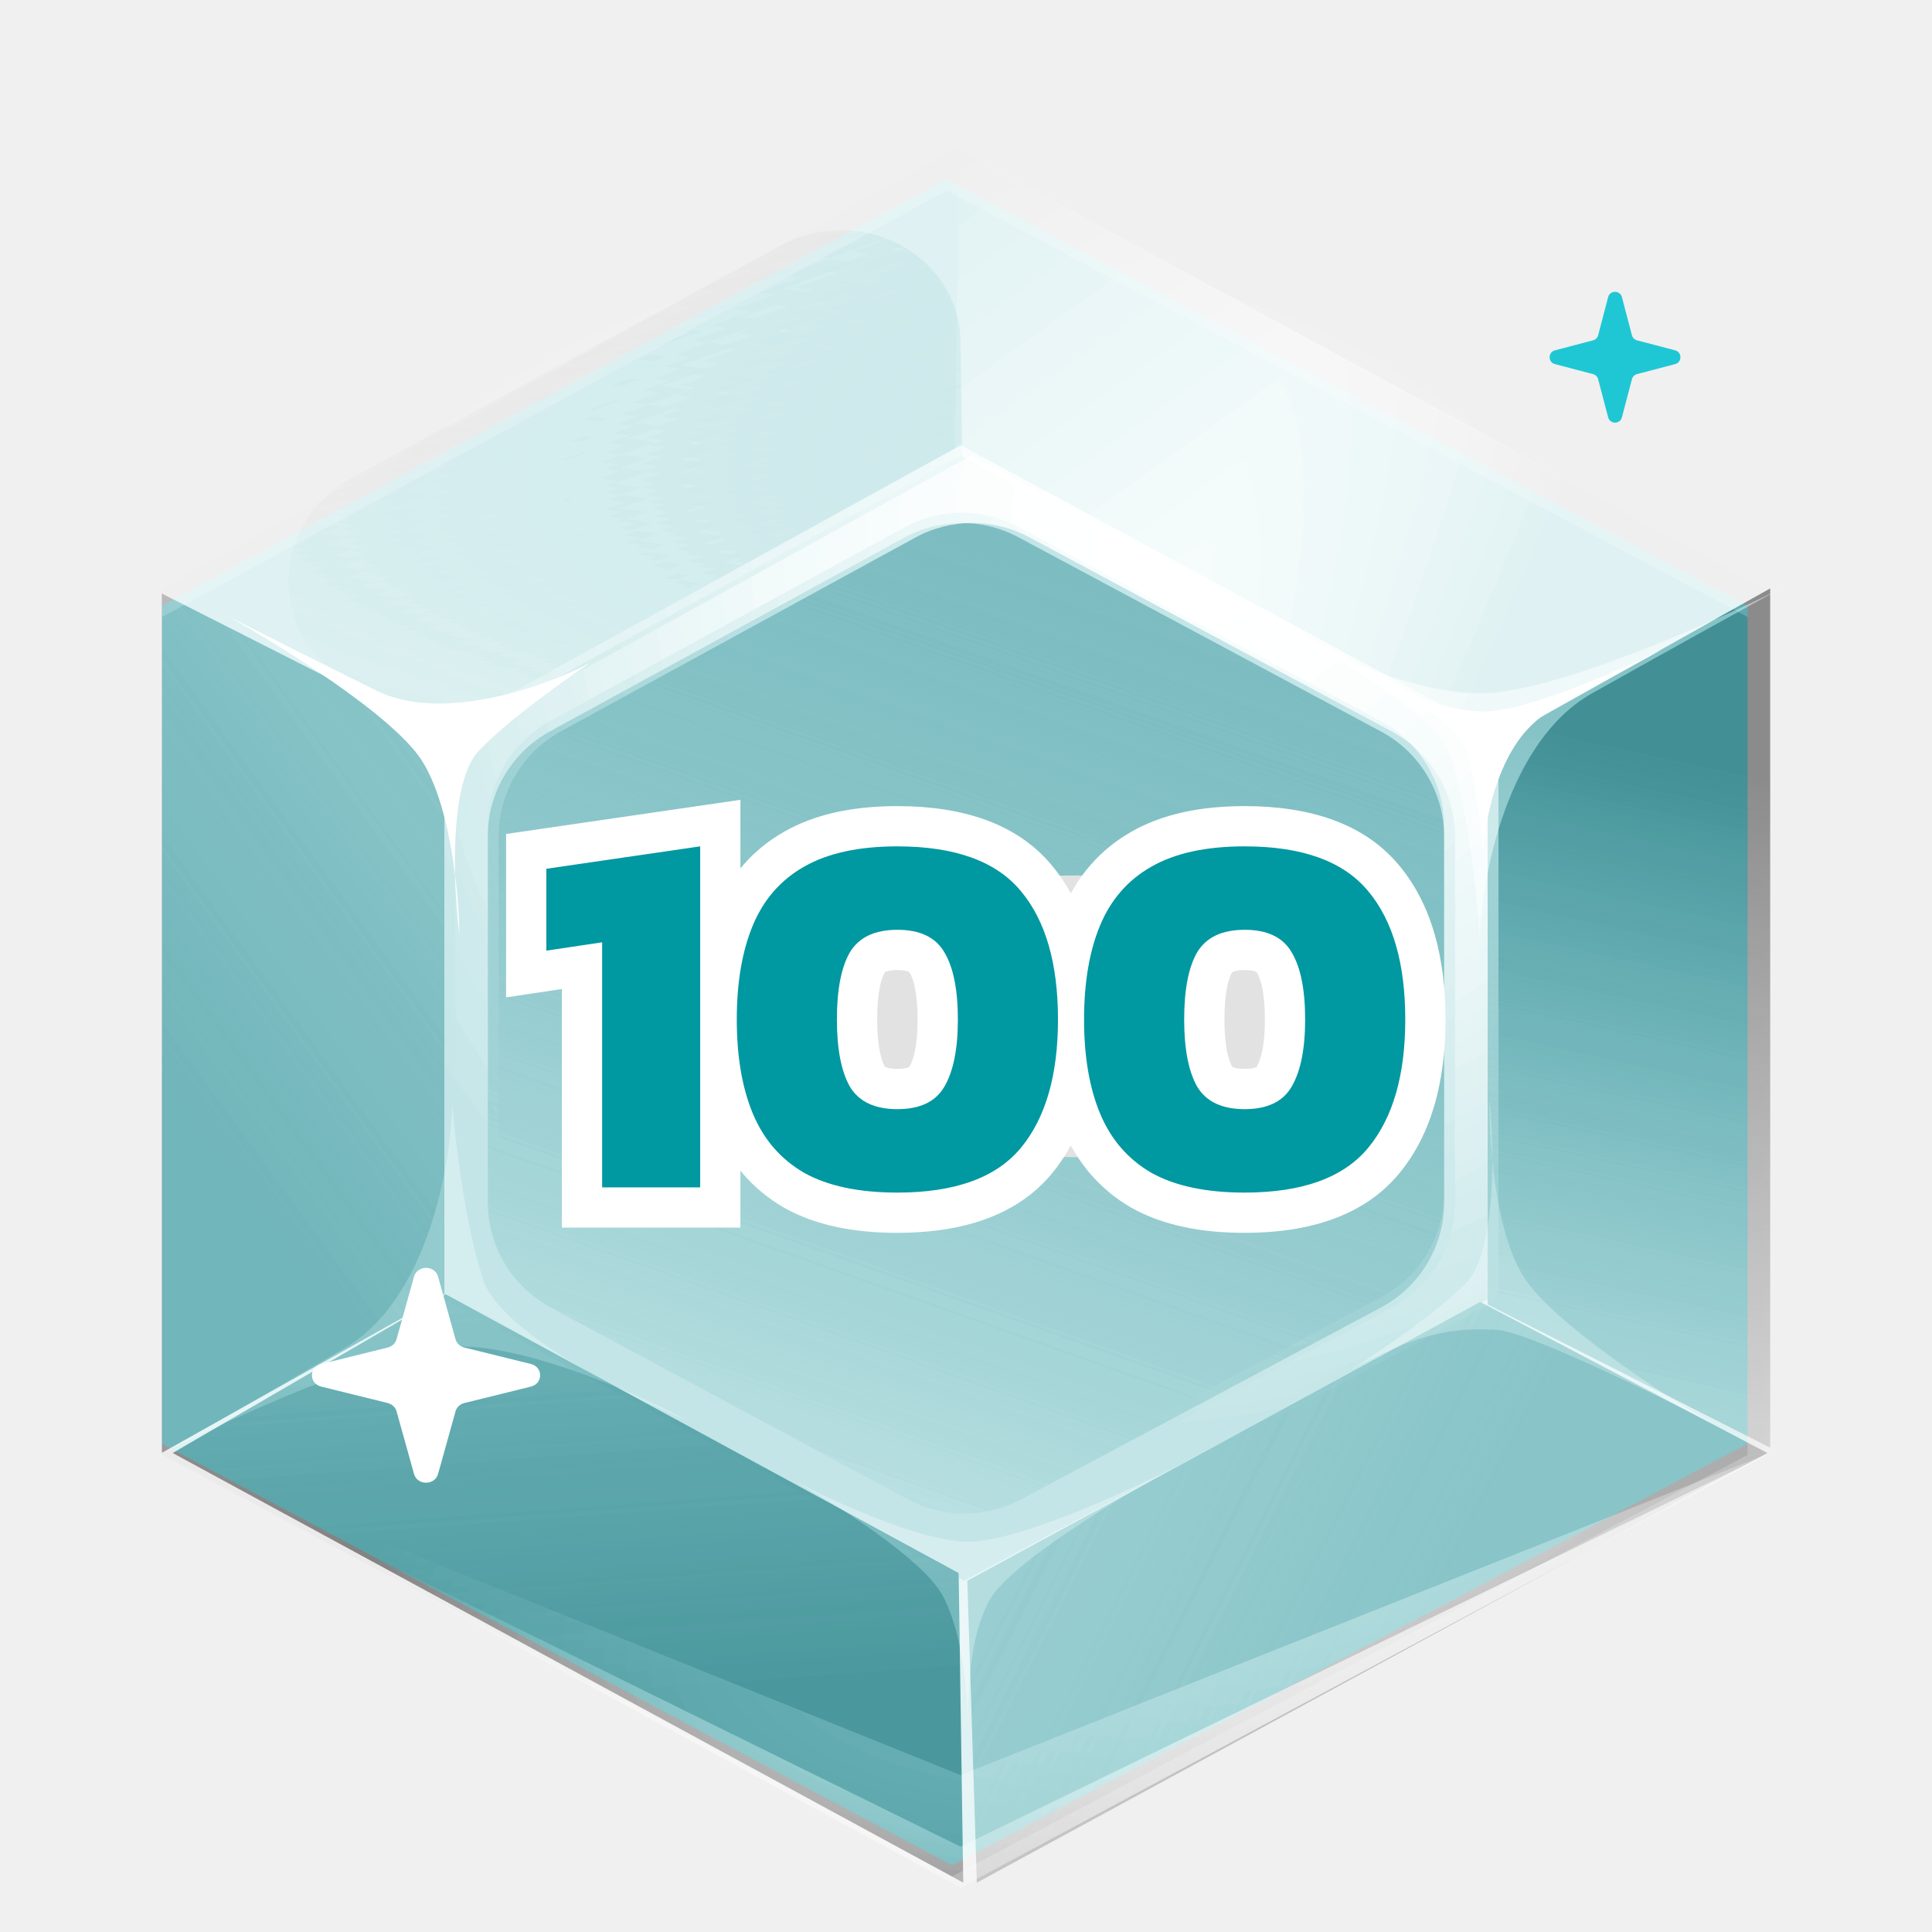
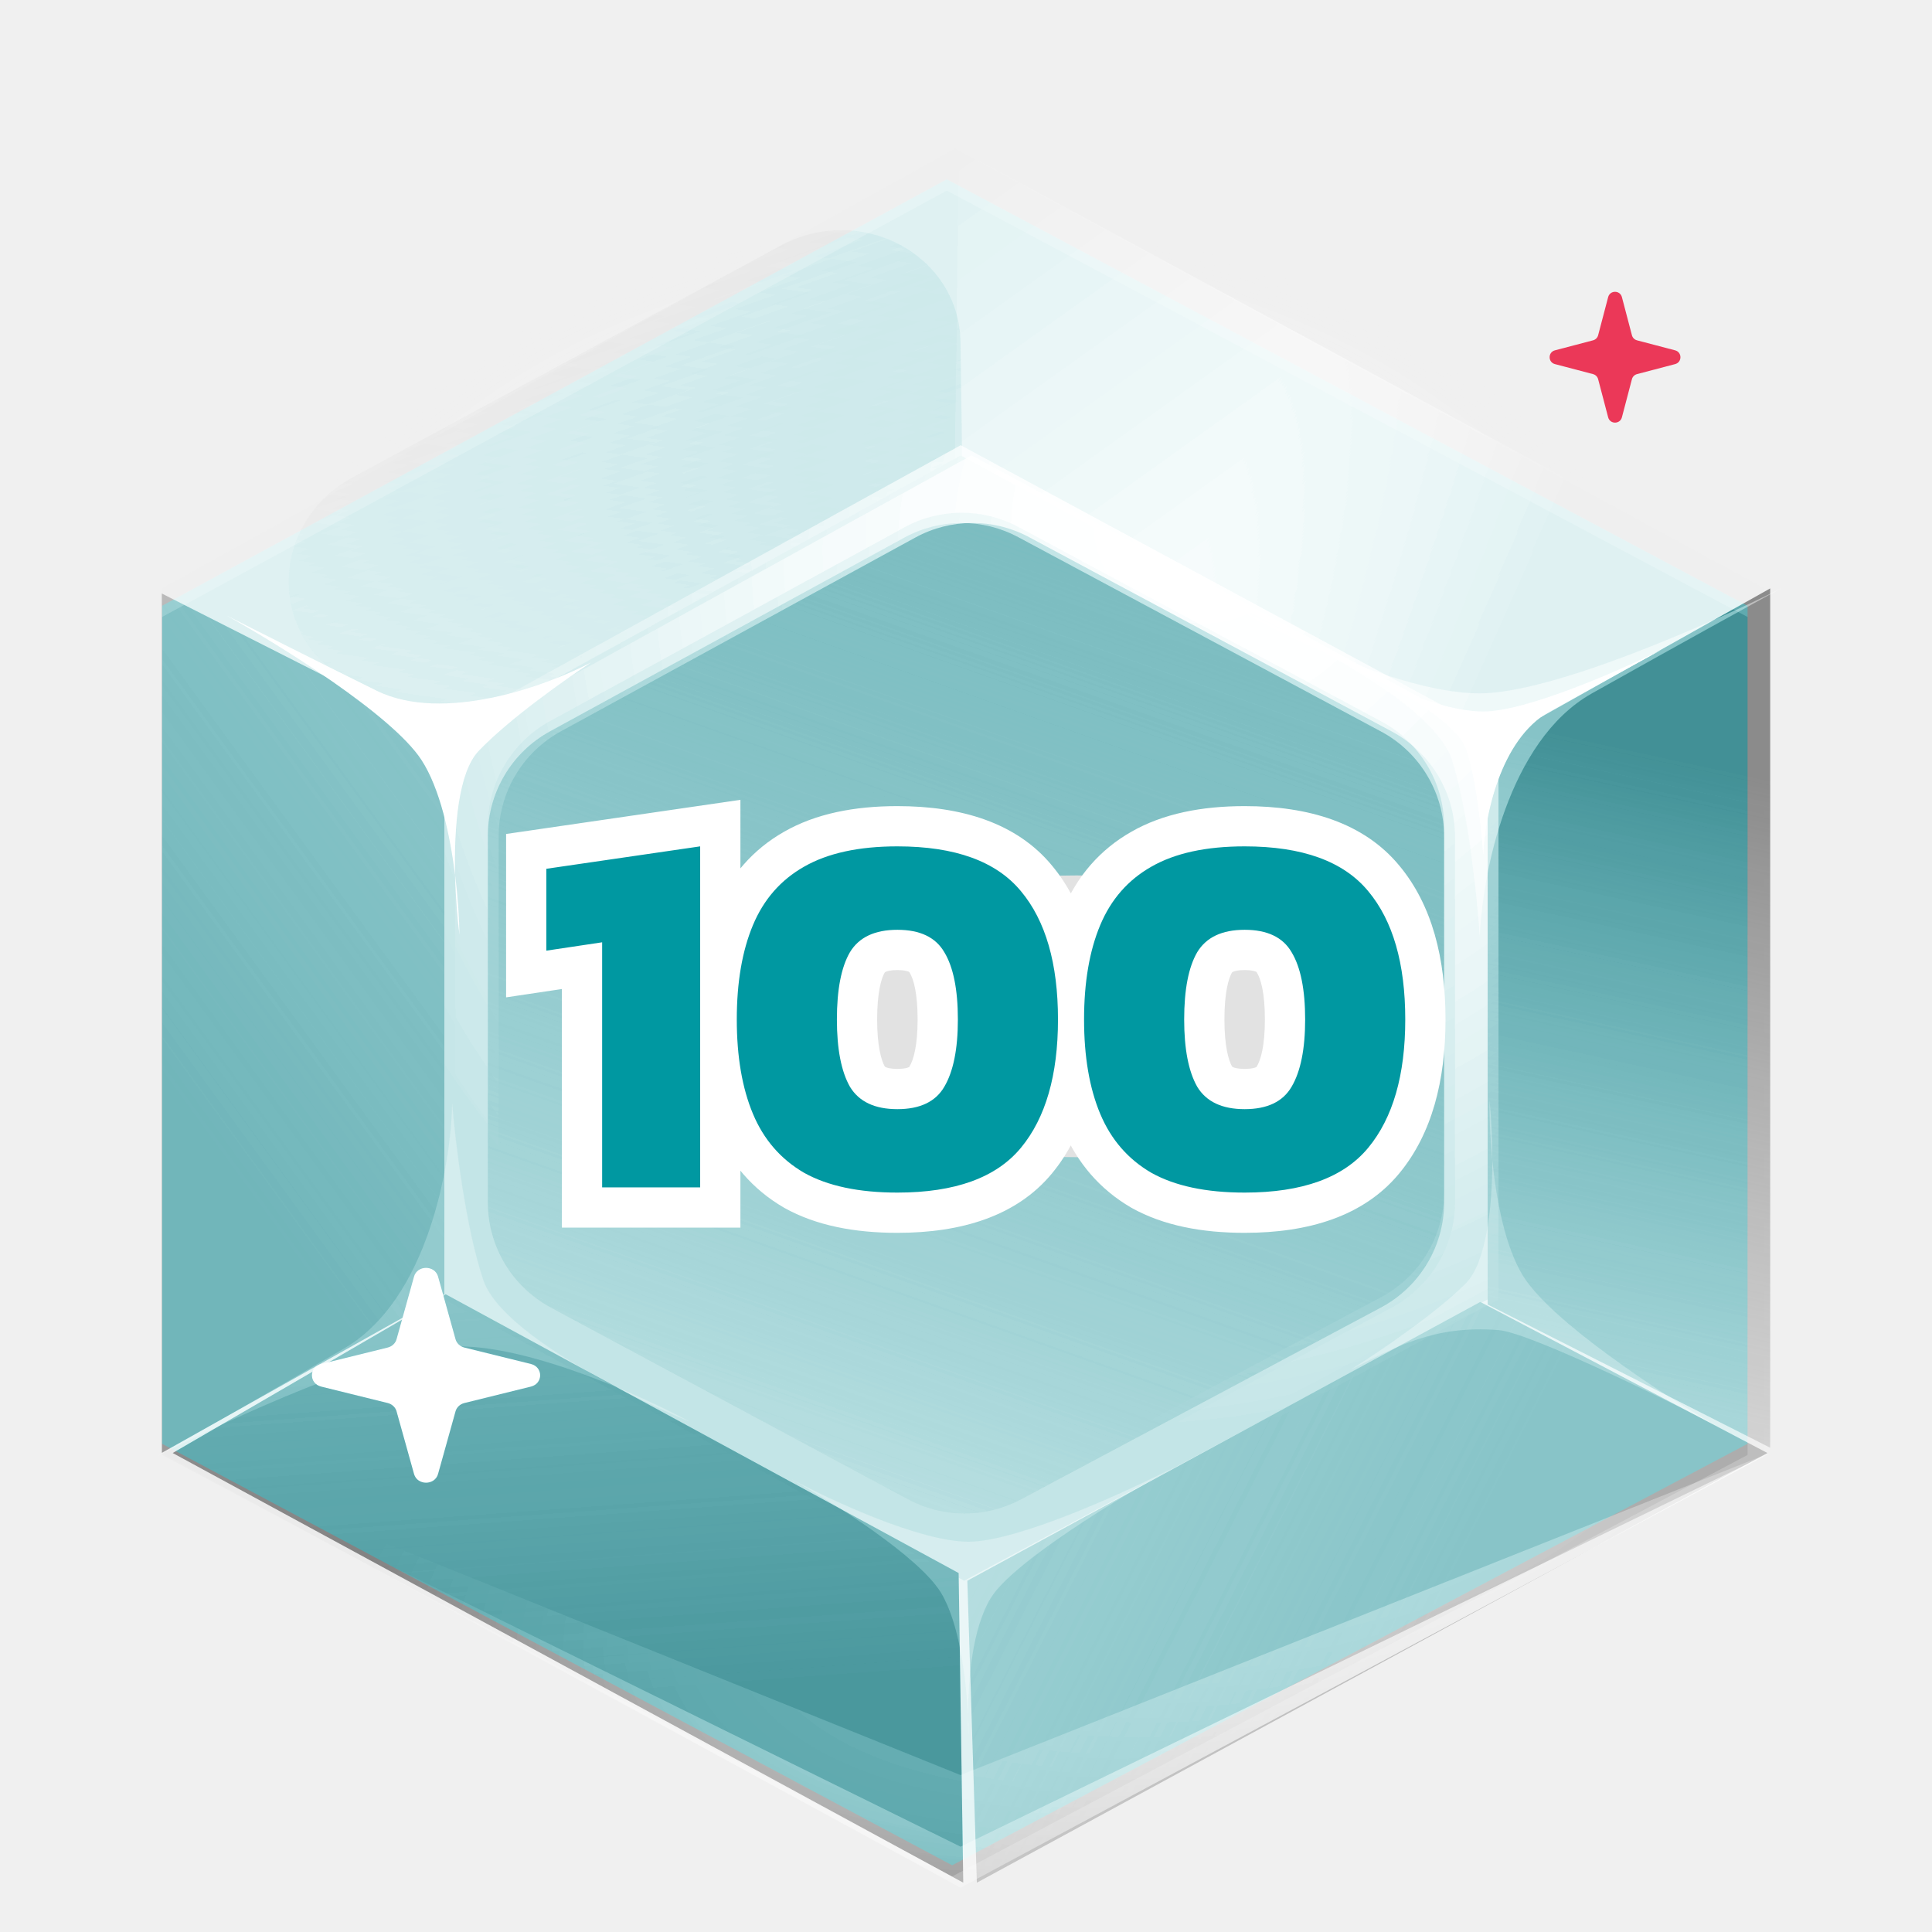
<svg xmlns="http://www.w3.org/2000/svg" width="192" height="192" viewBox="0 0 192 192" fill="none">
  <g clip-path="url(#clip0_2320_340716)">
    <mask id="mask0_2320_340716" style="mask-type:alpha" maskUnits="userSpaceOnUse" x="11" y="-14" width="165" height="107">
      <path d="M175.993 69.471C176.711 74.068 118.241 91.118 97.324 92.981C89.149 93.69 14.496 73.845 11.652 69.471C8.807 65.097 11.652 -10.276 97.324 -14C175.993 -5.622 175.229 64.814 175.993 69.471Z" fill="#636363" />
    </mask>
    <g mask="url(#mask0_2320_340716)">
      <ellipse opacity="0.5" cx="95.5" cy="82" rx="76.5" ry="61" fill="url(#paint0_radial_2320_340716)" />
    </g>
    <path d="M95.459 187.589L16.08 144.382V58.476L94.919 14.761L175.379 58.476V144.382L95.459 187.589Z" fill="#EFEFEF" />
    <path d="M95.856 146.924L53.879 124.049V78.57L95.57 55.426L138.119 78.57V124.049L95.856 146.924Z" fill="url(#paint1_linear_2320_340716)" />
    <mask id="mask1_2320_340716" style="mask-type:alpha" maskUnits="userSpaceOnUse" x="94" y="14" width="81" height="65">
      <path d="M174.137 57.567L136.338 78.408L94.758 55.025L95.298 14.868L174.137 57.567Z" fill="url(#paint2_linear_2320_340716)" />
    </mask>
    <g mask="url(#mask1_2320_340716)">
      <path fill-rule="evenodd" clip-rule="evenodd" d="M174.678 57.568L95.298 14.361L15.378 57.568V143.474L95.838 187.189L174.678 143.474V57.568ZM136.878 77.9L94.901 55.026L52.638 77.9V123.38L95.186 146.523L136.878 123.38V77.9Z" fill="url(#paint3_linear_2320_340716)" />
    </g>
    <mask id="mask2_2320_340716" style="mask-type:alpha" maskUnits="userSpaceOnUse" x="28" y="22" width="68" height="55">
      <path d="M34.56 67.602L48.104 75.07C51.846 77.133 56.513 77.084 60.323 74.941L89.451 58.561C93.326 56.381 95.703 52.382 95.646 48.134L95.456 34.038C95.339 25.318 85.575 20.08 77.546 24.428L35.063 47.437C26.795 51.915 26.514 63.166 34.56 67.602Z" fill="url(#paint4_linear_2320_340716)" />
    </mask>
    <g mask="url(#mask2_2320_340716)">
      <path fill-rule="evenodd" clip-rule="evenodd" d="M15.818 64.626C15.818 60.275 18.197 56.272 22.019 54.192L89.538 17.441C93.068 15.519 97.331 15.513 100.867 17.424L168.888 54.198C172.726 56.273 175.118 60.286 175.118 64.649V136.407C175.118 140.761 172.736 144.767 168.909 146.846L100.388 184.075C96.819 186.014 92.507 185.995 88.955 184.026L21.937 146.865C18.161 144.772 15.818 140.794 15.818 136.476V64.626ZM53.618 84.955C53.618 80.606 55.995 76.604 59.814 74.523L89.93 58.112C93.463 56.187 97.731 56.181 101.269 58.096L131.633 74.53C135.468 76.606 137.858 80.617 137.858 84.978V116.317C137.858 120.67 135.478 124.674 131.654 126.753L101.044 143.403C97.473 145.346 93.156 145.327 89.602 143.354L59.732 126.773C55.959 124.678 53.618 120.702 53.618 116.386V84.955Z" fill="url(#paint5_linear_2320_340716)" />
    </g>
    <path d="M95.823 157.09L44.159 129.132V73.546L95.472 45.26L147.839 73.546V129.132L95.823 157.09Z" fill="#E1E1E1" />
    <path d="M90.24 149.002L54.743 129.951C50.887 127.882 48.48 123.86 48.48 119.484V83.102C48.48 78.759 50.851 74.762 54.662 72.678L89.876 53.427C93.395 51.503 97.648 51.485 101.184 53.379L137.25 72.699C141.111 74.767 143.52 78.791 143.52 83.171V119.461C143.52 123.849 141.101 127.88 137.228 129.944L101.446 149.018C97.943 150.885 93.739 150.879 90.24 149.002Z" fill="url(#paint6_linear_2320_340716)" />
    <path d="M16.08 144.382V58.984L44.16 73.217V128.624L16.08 144.382Z" fill="url(#paint7_linear_2320_340716)" />
    <path d="M175.92 58.476L175.92 143.874L147.841 129.641L147.841 74.234L175.92 58.476Z" fill="url(#paint8_linear_2320_340716)" />
    <path d="M175.645 144.399L97.079 187.098L96.133 157.09L147.107 129.387L175.645 144.399Z" fill="url(#paint9_linear_2320_340716)" />
    <path d="M95.727 187.098L17.161 144.399L44.295 128.624L95.269 156.327L95.727 187.098Z" fill="url(#paint10_linear_2320_340716)" />
    <path d="M43.534 146.482C43.212 147.638 41.468 147.638 41.146 146.482L39.411 140.261C39.298 139.855 38.962 139.538 38.531 139.432L31.921 137.799C30.693 137.495 30.693 135.854 31.921 135.551L38.531 133.918C38.962 133.811 39.298 133.494 39.411 133.089L41.146 126.867C41.468 125.711 43.212 125.711 43.534 126.867L45.269 133.089C45.382 133.494 45.718 133.811 46.149 133.918L52.759 135.551C53.987 135.854 53.987 137.495 52.759 137.799L46.149 139.432C45.718 139.538 45.382 139.855 45.269 140.261L43.534 146.482Z" fill="white" />
    <g style="mix-blend-mode:overlay">
      <path fill-rule="evenodd" clip-rule="evenodd" d="M45.239 129.132L96.903 157.09L148.918 129.132V73.546L96.551 45.26L45.239 73.546V129.132ZM55.82 129.952L91.318 149.002C94.816 150.88 99.021 150.886 102.524 149.018L138.306 129.945C142.179 127.881 144.598 123.85 144.598 119.461V83.171C144.598 78.792 142.188 74.767 138.328 72.699L102.262 53.379C98.726 51.485 94.473 51.503 90.953 53.427L55.739 72.679C51.928 74.762 49.558 78.76 49.558 83.103V119.484C49.558 123.86 51.964 127.882 55.82 129.952Z" fill="url(#paint11_radial_2320_340716)" />
    </g>
    <g style="mix-blend-mode:overlay">
      <path fill-rule="evenodd" clip-rule="evenodd" d="M44.161 128.116L95.825 156.073L147.841 128.116V72.53L95.474 44.243L44.161 72.53V128.116ZM54.743 128.935L90.24 147.985C93.739 149.863 97.943 149.868 101.446 148.001L137.228 128.928C141.101 126.864 143.52 122.833 143.52 118.444V82.154C143.52 77.775 141.111 73.75 137.25 71.682L101.184 52.362C97.648 50.468 93.395 50.486 89.876 52.41L54.662 71.662C50.851 73.745 48.48 77.742 48.48 82.086V118.467C48.48 122.843 50.887 126.865 54.743 128.935Z" fill="url(#paint12_radial_2320_340716)" />
    </g>
    <g style="mix-blend-mode:soft-light">
      <path d="M95.459 187.589L16.08 144.382L95.459 176.406L175.919 144.382L95.459 187.589Z" fill="url(#paint13_radial_2320_340716)" />
    </g>
    <g style="mix-blend-mode:overlay">
      <path d="M95.459 187.589L16.08 144.382L95.459 183.522L175.919 144.382L95.459 187.589Z" fill="url(#paint14_radial_2320_340716)" />
    </g>
    <g style="mix-blend-mode:soft-light">
      <path d="M158.199 68.911C149.844 73.607 147.291 86.955 147.058 93.042C146.826 89.346 145.944 80.65 144.273 75.433C143.139 71.893 137.027 67.753 131.329 64.641C128.38 63.363 125.791 62.047 124.08 61.085C126.02 61.924 128.628 63.167 131.329 64.641C136.379 66.831 142.486 68.911 147.058 68.911C154.3 68.911 170.037 61.954 177 58.476C174.215 59.998 166.555 64.215 158.199 68.911Z" fill="white" />
    </g>
    <g style="mix-blend-mode:soft-light" opacity="0.5">
      <path d="M34.236 133.984C42.505 129.155 44.816 115.768 44.937 109.678C45.236 113.369 46.276 122.05 48.042 127.239C49.24 130.761 55.427 134.802 61.181 137.821C64.152 139.052 66.764 140.326 68.493 141.26C66.537 140.453 63.908 139.252 61.181 137.821C56.092 135.713 49.947 133.732 45.376 133.805C38.135 133.922 22.527 141.131 15.628 144.721C18.385 143.154 25.967 138.814 34.236 133.984Z" fill="white" />
    </g>
    <g style="mix-blend-mode:overlay">
      <path d="M37.408 68.633C44.048 71.918 54.4 68.132 58.745 65.828C56.257 67.457 50.537 71.499 47.564 74.632C45.547 76.757 45.112 82.205 45.229 86.983C45.522 89.323 45.643 91.454 45.659 92.9C45.465 91.362 45.285 89.248 45.229 86.983C44.729 82.977 43.726 78.36 41.888 75.53C38.976 71.047 27.79 64.102 22.56 61.19C24.743 62.303 30.769 65.348 37.408 68.633Z" fill="white" />
    </g>
    <g style="mix-blend-mode:soft-light" opacity="0.6">
      <path d="M148.921 132.182C142.441 131.674 138.652 133.896 134.249 136.1C136.778 134.528 142.6 130.617 145.653 127.554C147.724 125.475 148.299 120.038 148.304 115.259C148.072 112.913 148.006 110.78 148.027 109.334C148.181 110.876 148.307 112.994 148.304 115.259C148.702 119.276 149.585 123.914 151.35 126.785C154.146 131.333 165.151 138.53 170.304 141.56C168.15 140.399 152.292 132.447 148.921 132.182Z" fill="white" />
    </g>
    <g style="mix-blend-mode:overlay">
      <path d="M153.993 70.714C149.048 73.476 147.537 81.328 147.399 84.908C147.262 82.734 146.74 77.619 145.751 74.55C145.08 72.468 141.462 70.032 138.09 68.202C136.344 67.45 134.813 66.676 133.8 66.11C134.948 66.604 136.491 67.335 138.09 68.202C141.079 69.49 144.693 70.714 147.399 70.714C151.685 70.714 160.999 66.622 165.12 64.576C163.471 65.471 158.938 67.952 153.993 70.714Z" fill="white" />
    </g>
    <g style="mix-blend-mode:soft-light" opacity="0.6">
      <path d="M78.719 147.032C82.554 149.094 91.429 153.218 96.25 153.218C101.07 153.218 111.771 148.344 116.519 145.907C111.406 148.719 100.632 155.242 98.441 158.842C96.644 161.794 96.198 166.966 96.196 170.385C96.234 171.13 96.25 171.794 96.25 172.339C96.217 171.8 96.196 171.135 96.196 170.385C96.014 166.772 95.327 161.263 93.51 158.279C91.319 154.68 82.737 149.281 78.719 147.032Z" fill="white" />
    </g>
    <g style="mix-blend-mode:color-burn" opacity="0.5">
      <path d="M94.623 186.479L16.109 144.592V61.311L94.089 18.932L173.671 61.311V144.592L94.623 186.479Z" fill="#A7A7A7" />
    </g>
    <g style="mix-blend-mode:soft-light" opacity="0.8">
      <path d="M94.623 185.37L16.109 143.483V60.202L94.089 17.822L173.671 60.202V143.483L94.623 185.37Z" fill="#14E2F2" />
    </g>
-     <path d="M161.184 41.472C161 42.176 160 42.176 159.816 41.472L158.821 37.684C158.756 37.437 158.564 37.244 158.316 37.179L154.528 36.184C153.824 36 153.824 35 154.528 34.816L158.316 33.821C158.564 33.756 158.756 33.563 158.821 33.316L159.816 29.528C160 28.824 161 28.824 161.184 29.528L162.179 33.316C162.244 33.563 162.436 33.756 162.684 33.821L166.472 34.816C167.176 35 167.176 36 166.472 36.184L162.684 37.179C162.436 37.244 162.244 37.437 162.179 37.684L161.184 41.472Z" fill="#1FC7D4" />
+     <path d="M161.184 41.472C161 42.176 160 42.176 159.816 41.472L158.821 37.684C158.756 37.437 158.564 37.244 158.316 37.179L154.528 36.184C153.824 36 153.824 35 154.528 34.816L158.316 33.821C158.564 33.756 158.756 33.563 158.821 33.316L159.816 29.528C160 28.824 161 28.824 161.184 29.528L162.179 33.316C162.244 33.563 162.436 33.756 162.684 33.821L166.472 34.816C167.176 35 167.176 36 166.472 36.184L162.684 37.179C162.436 37.244 162.244 37.437 162.179 37.684L161.184 41.472Z" fill="#eb3858" />
  </g>
  <ellipse cx="107" cy="101" rx="32" ry="14" fill="#E2E2E2" />
  <path d="M59.84 118H55.84V122H59.84V118ZM59.84 93.645H63.84V89.003L59.248 89.689L59.84 93.645ZM54.295 94.475H50.295V99.117L54.887 98.431L54.295 94.475ZM54.295 86.339L53.718 82.381L50.295 82.88V86.339H54.295ZM69.582 84.111H73.582V79.486L69.005 80.153L69.582 84.111ZM69.582 118V122H73.582V118H69.582ZM63.84 118V93.645H55.84V118H63.84ZM59.248 89.689L53.704 90.519L54.887 98.431L60.432 97.602L59.248 89.689ZM58.295 94.475V86.339H50.295V94.475H58.295ZM54.872 90.297L70.159 88.069L69.005 80.153L53.718 82.381L54.872 90.297ZM65.582 84.111V118H73.582V84.111H65.582ZM69.582 114H59.84V122H69.582V114ZM79.906 116.549L77.894 120.006L77.924 120.024L77.954 120.041L79.906 116.549ZM74.828 110.694L71.138 112.239L74.828 110.694ZM74.828 91.936L71.138 90.39L74.828 91.936ZM79.906 86.132L81.879 89.611L81.888 89.606L81.896 89.602L79.906 86.132ZM101.462 88.567L98.377 91.114L98.385 91.123L98.392 91.132L101.462 88.567ZM101.462 114.062L104.547 116.608L101.462 114.062ZM93.845 107.999L90.401 105.964L90.394 105.976L90.387 105.989L93.845 107.999ZM93.845 94.63L90.387 96.641L90.404 96.67L90.422 96.7L93.845 94.63ZM84.466 94.63L81.043 92.56L81.025 92.59L81.008 92.62L84.466 94.63ZM84.466 107.999L80.988 109.975L81.015 110.022L81.043 110.069L84.466 107.999ZM89.181 114.518C85.757 114.518 83.41 113.925 81.857 113.057L77.954 120.041C81.1 121.799 84.937 122.518 89.181 122.518V114.518ZM81.918 113.092C80.383 112.199 79.264 110.932 78.517 109.148L71.138 112.239C72.533 115.568 74.799 118.205 77.894 120.006L81.918 113.092ZM78.517 109.148C77.707 107.215 77.221 104.648 77.221 101.315H69.221C69.221 105.374 69.806 109.06 71.138 112.239L78.517 109.148ZM77.221 101.315C77.221 97.981 77.707 95.414 78.517 93.481L71.138 90.39C69.806 93.57 69.221 97.255 69.221 101.315H77.221ZM78.517 93.481C79.261 91.705 80.369 90.468 81.879 89.611L77.932 82.653C74.814 84.421 72.536 87.053 71.138 90.39L78.517 93.481ZM81.896 89.602C83.439 88.717 85.77 88.111 89.181 88.111V80.111C84.923 80.111 81.071 80.852 77.916 82.662L81.896 89.602ZM89.181 88.111C94.318 88.111 96.996 89.441 98.377 91.114L104.547 86.021C101.022 81.752 95.513 80.111 89.181 80.111V88.111ZM98.392 91.132C100.023 93.084 101.141 96.275 101.141 101.315H109.141C109.141 95.23 107.807 89.923 104.532 86.003L98.392 91.132ZM101.141 101.315C101.141 106.308 100.028 109.516 98.377 111.515L104.547 116.608C107.802 112.666 109.141 107.376 109.141 101.315H101.141ZM98.377 111.515C96.996 113.188 94.318 114.518 89.181 114.518V122.518C95.513 122.518 101.022 120.877 104.547 116.608L98.377 111.515ZM89.181 114.227C92.351 114.227 95.503 113.106 97.303 110.01L90.387 105.989C90.363 106.03 90.352 106.037 90.357 106.032C90.362 106.028 90.353 106.039 90.307 106.061C90.206 106.109 89.881 106.227 89.181 106.227V114.227ZM97.289 110.034C98.718 107.615 99.192 104.545 99.192 101.315H91.192C91.192 103.957 90.768 105.344 90.401 105.964L97.289 110.034ZM99.192 101.315C99.192 98.071 98.725 94.971 97.268 92.56L90.422 96.7C90.761 97.26 91.192 98.616 91.192 101.315H99.192ZM97.303 92.62C95.503 89.523 92.351 88.402 89.181 88.402V96.402C89.881 96.402 90.206 96.52 90.307 96.568C90.353 96.59 90.362 96.602 90.357 96.597C90.352 96.592 90.363 96.6 90.387 96.641L97.303 92.62ZM89.181 88.402C86.005 88.402 82.879 89.524 81.043 92.56L87.889 96.7C87.93 96.631 87.951 96.611 88.027 96.575C88.147 96.519 88.484 96.402 89.181 96.402V88.402ZM81.008 92.62C79.616 95.013 79.17 98.087 79.17 101.315H87.17C87.17 98.6 87.588 97.218 87.924 96.641L81.008 92.62ZM79.17 101.315C79.17 104.528 79.623 107.573 80.988 109.975L87.944 106.023C87.581 105.386 87.17 103.974 87.17 101.315H79.17ZM81.043 110.069C82.879 113.105 86.005 114.227 89.181 114.227V106.227C88.484 106.227 88.147 106.11 88.027 106.054C87.951 106.018 87.93 105.998 87.889 105.929L81.043 110.069ZM114.417 116.549L112.405 120.006L112.436 120.024L112.466 120.041L114.417 116.549ZM109.339 110.694L105.65 112.239L109.339 110.694ZM109.339 91.936L105.65 90.39L109.339 91.936ZM114.417 86.132L116.391 89.611L116.399 89.606L116.408 89.602L114.417 86.132ZM135.974 88.567L132.889 91.114L132.897 91.123L132.904 91.132L135.974 88.567ZM135.974 114.062L139.058 116.608L135.974 114.062ZM128.357 107.999L124.913 105.964L124.906 105.976L124.899 105.989L128.357 107.999ZM128.357 94.63L124.899 96.641L124.916 96.67L124.934 96.7L128.357 94.63ZM118.978 94.63L115.555 92.56L115.537 92.59L115.519 92.62L118.978 94.63ZM118.978 107.999L115.5 109.975L115.526 110.022L115.555 110.069L118.978 107.999ZM123.693 114.518C120.268 114.518 117.921 113.925 116.369 113.057L112.466 120.041C115.612 121.799 119.449 122.518 123.693 122.518V114.518ZM116.43 113.092C114.895 112.199 113.776 110.932 113.029 109.148L105.65 112.239C107.044 115.568 109.311 118.205 112.405 120.006L116.43 113.092ZM113.029 109.148C112.219 107.215 111.733 104.648 111.733 101.315H103.733C103.733 105.374 104.318 109.06 105.65 112.239L113.029 109.148ZM111.733 101.315C111.733 97.981 112.219 95.414 113.029 93.481L105.65 90.39C104.318 93.57 103.733 97.255 103.733 101.315H111.733ZM113.029 93.481C113.773 91.705 114.88 90.468 116.391 89.611L112.444 82.653C109.326 84.421 107.048 87.053 105.65 90.39L113.029 93.481ZM116.408 89.602C117.95 88.717 120.282 88.111 123.693 88.111V80.111C119.435 80.111 115.583 80.852 112.427 82.662L116.408 89.602ZM123.693 88.111C128.83 88.111 131.508 89.441 132.889 91.114L139.058 86.021C135.534 81.752 130.025 80.111 123.693 80.111V88.111ZM132.904 91.132C134.535 93.084 135.653 96.275 135.653 101.315H143.653C143.653 95.23 142.318 89.923 139.044 86.003L132.904 91.132ZM135.653 101.315C135.653 106.308 134.54 109.516 132.889 111.515L139.058 116.608C142.313 112.666 143.653 107.376 143.653 101.315H135.653ZM132.889 111.515C131.508 113.188 128.83 114.518 123.693 114.518V122.518C130.025 122.518 135.534 120.877 139.058 116.608L132.889 111.515ZM123.693 114.227C126.863 114.227 130.015 113.106 131.815 110.01L124.899 105.989C124.875 106.03 124.864 106.037 124.869 106.032C124.874 106.028 124.864 106.039 124.819 106.061C124.717 106.109 124.393 106.227 123.693 106.227V114.227ZM131.8 110.034C133.23 107.615 133.704 104.545 133.704 101.315H125.704C125.704 103.957 125.28 105.344 124.913 105.964L131.8 110.034ZM133.704 101.315C133.704 98.071 133.237 94.971 131.78 92.56L124.934 96.7C125.273 97.26 125.704 98.616 125.704 101.315H133.704ZM131.815 92.62C130.015 89.523 126.863 88.402 123.693 88.402V96.402C124.393 96.402 124.717 96.52 124.819 96.568C124.864 96.59 124.874 96.602 124.869 96.597C124.864 96.592 124.875 96.6 124.899 96.641L131.815 92.62ZM123.693 88.402C120.516 88.402 117.391 89.524 115.555 92.56L122.4 96.7C122.442 96.631 122.463 96.611 122.539 96.575C122.658 96.519 122.995 96.402 123.693 96.402V88.402ZM115.519 92.62C114.128 95.013 113.682 98.087 113.682 101.315H121.682C121.682 98.6 122.1 97.218 122.436 96.641L115.519 92.62ZM113.682 101.315C113.682 104.528 114.135 107.573 115.5 109.975L122.455 106.023C122.093 105.386 121.682 103.974 121.682 101.315H113.682ZM115.555 110.069C117.391 113.105 120.516 114.227 123.693 114.227V106.227C122.995 106.227 122.658 106.11 122.539 106.054C122.463 106.018 122.442 105.998 122.4 105.929L115.555 110.069Z" fill="white" />
  <path d="M59.84 118V93.645L54.295 94.475V86.339L69.582 84.111V118H59.84ZM89.181 118.518C85.347 118.518 82.255 117.862 79.906 116.549C77.591 115.202 75.898 113.25 74.828 110.694C73.757 108.137 73.221 105.011 73.221 101.315C73.221 97.618 73.757 94.492 74.828 91.936C75.898 89.379 77.591 87.445 79.906 86.132C82.255 84.784 85.347 84.111 89.181 84.111C94.916 84.111 99.009 85.596 101.462 88.567C103.915 91.504 105.141 95.753 105.141 101.315C105.141 106.842 103.915 111.091 101.462 114.062C99.009 117.033 94.916 118.518 89.181 118.518ZM89.181 110.227C91.427 110.227 92.981 109.485 93.845 107.999C94.743 106.479 95.192 104.251 95.192 101.315C95.192 98.344 94.743 96.115 93.845 94.63C92.981 93.144 91.427 92.402 89.181 92.402C86.936 92.402 85.364 93.144 84.466 94.63C83.602 96.115 83.17 98.344 83.17 101.315C83.17 104.251 83.602 106.479 84.466 107.999C85.364 109.485 86.936 110.227 89.181 110.227ZM123.693 118.518C119.858 118.518 116.767 117.862 114.418 116.549C112.103 115.202 110.41 113.25 109.339 110.694C108.268 108.137 107.733 105.011 107.733 101.315C107.733 97.618 108.268 94.492 109.339 91.936C110.41 89.379 112.103 87.445 114.418 86.132C116.767 84.784 119.858 84.111 123.693 84.111C129.428 84.111 133.521 85.596 135.974 88.567C138.427 91.504 139.653 95.753 139.653 101.315C139.653 106.842 138.427 111.091 135.974 114.062C133.521 117.033 129.428 118.518 123.693 118.518ZM123.693 110.227C125.938 110.227 127.493 109.485 128.357 107.999C129.255 106.479 129.704 104.251 129.704 101.315C129.704 98.344 129.255 96.115 128.357 94.63C127.493 93.144 125.938 92.402 123.693 92.402C121.448 92.402 119.876 93.144 118.978 94.63C118.114 96.115 117.682 98.344 117.682 101.315C117.682 104.251 118.114 106.479 118.978 107.999C119.876 109.485 121.448 110.227 123.693 110.227Z" fill="#0098A1" />
  <defs>
    <radialGradient id="paint0_radial_2320_340716" cx="0" cy="0" r="1" gradientUnits="userSpaceOnUse" gradientTransform="translate(95.4875 81.9724) rotate(-90) scale(60.9724 76.4654)">
      <stop stop-color="#E0E0E0" />
      <stop offset="1" stop-color="white" stop-opacity="0" />
    </radialGradient>
    <linearGradient id="paint1_linear_2320_340716" x1="128.468" y1="55.744" x2="92.975" y2="154.155" gradientUnits="userSpaceOnUse">
      <stop stop-color="#B6B6B6" />
      <stop offset="1" stop-color="#8E8E8E" stop-opacity="0" />
    </linearGradient>
    <linearGradient id="paint2_linear_2320_340716" x1="153.083" y1="55.424" x2="97.948" y2="30.807" gradientUnits="userSpaceOnUse">
      <stop stop-color="white" stop-opacity="0" />
      <stop offset="0.513" stop-color="white" />
      <stop offset="1" stop-color="white" />
    </linearGradient>
    <linearGradient id="paint3_linear_2320_340716" x1="55.815" y1="42.699" x2="135.487" y2="154.056" gradientUnits="userSpaceOnUse">
      <stop stop-color="white" stop-opacity="0" />
      <stop offset="0.513" stop-color="white" />
      <stop offset="1" stop-color="white" />
    </linearGradient>
    <linearGradient id="paint4_linear_2320_340716" x1="61.716" y1="-2.757" x2="50.043" y2="80.778" gradientUnits="userSpaceOnUse">
      <stop stop-color="#FD9B13" />
      <stop offset="1" stop-color="#FD9B13" stop-opacity="0" />
    </linearGradient>
    <linearGradient id="paint5_linear_2320_340716" x1="156.868" y1="184.927" x2="92.142" y2="1.751" gradientUnits="userSpaceOnUse">
      <stop stop-color="#B6B6B6" />
      <stop offset="1" stop-color="#8E8E8E" stop-opacity="0" />
    </linearGradient>
    <linearGradient id="paint6_linear_2320_340716" x1="132.632" y1="50.696" x2="93.659" y2="160.422" gradientUnits="userSpaceOnUse">
      <stop stop-color="#B6B6B6" />
      <stop offset="1" stop-color="#8E8E8E" stop-opacity="0" />
    </linearGradient>
    <linearGradient id="paint7_linear_2320_340716" x1="1.425" y1="86.905" x2="189.352" y2="-49.988" gradientUnits="userSpaceOnUse">
      <stop stop-color="#AFAFAF" />
      <stop offset="1" stop-color="#CECECE" stop-opacity="0" />
    </linearGradient>
    <linearGradient id="paint8_linear_2320_340716" x1="170.52" y1="76.267" x2="147.9" y2="180.057" gradientUnits="userSpaceOnUse">
      <stop stop-color="#8B8B8B" />
      <stop offset="1" stop-color="#B7B7B7" stop-opacity="0" />
    </linearGradient>
    <linearGradient id="paint9_linear_2320_340716" x1="130.094" y1="185.084" x2="-78.916" y2="78.886" gradientUnits="userSpaceOnUse">
      <stop stop-color="#BEBEBE" />
      <stop offset="1" stop-color="#CECECE" stop-opacity="0" />
    </linearGradient>
    <linearGradient id="paint10_linear_2320_340716" x1="35.521" y1="170.306" x2="19.241" y2="-52.489" gradientUnits="userSpaceOnUse">
      <stop stop-color="#929292" />
      <stop offset="1" stop-color="#CECECE" stop-opacity="0" />
    </linearGradient>
    <radialGradient id="paint11_radial_2320_340716" cx="0" cy="0" r="1" gradientUnits="userSpaceOnUse" gradientTransform="translate(120.838 51.3596) rotate(131.437) scale(96.2826 84.8126)">
      <stop stop-color="white" />
      <stop offset="1" stop-color="white" stop-opacity="0" />
    </radialGradient>
    <radialGradient id="paint12_radial_2320_340716" cx="0" cy="0" r="1" gradientUnits="userSpaceOnUse" gradientTransform="translate(119.761 50.343) rotate(131.437) scale(96.2826 84.8126)">
      <stop stop-color="white" />
      <stop offset="1" stop-color="white" stop-opacity="0" />
    </radialGradient>
    <radialGradient id="paint13_radial_2320_340716" cx="0" cy="0" r="1" gradientUnits="userSpaceOnUse" gradientTransform="translate(132.629 146.739) rotate(164.151) scale(102.117 47.632)">
      <stop stop-color="white" />
      <stop offset="1" stop-color="white" stop-opacity="0" />
    </radialGradient>
    <radialGradient id="paint14_radial_2320_340716" cx="0" cy="0" r="1" gradientUnits="userSpaceOnUse" gradientTransform="translate(132.629 146.739) rotate(164.151) scale(102.117 47.632)">
      <stop stop-color="white" />
      <stop offset="1" stop-color="white" stop-opacity="0" />
    </radialGradient>
    <clipPath id="clip0_2320_340716">
      <rect width="192" height="192" fill="white" />
    </clipPath>
  </defs>
</svg>
